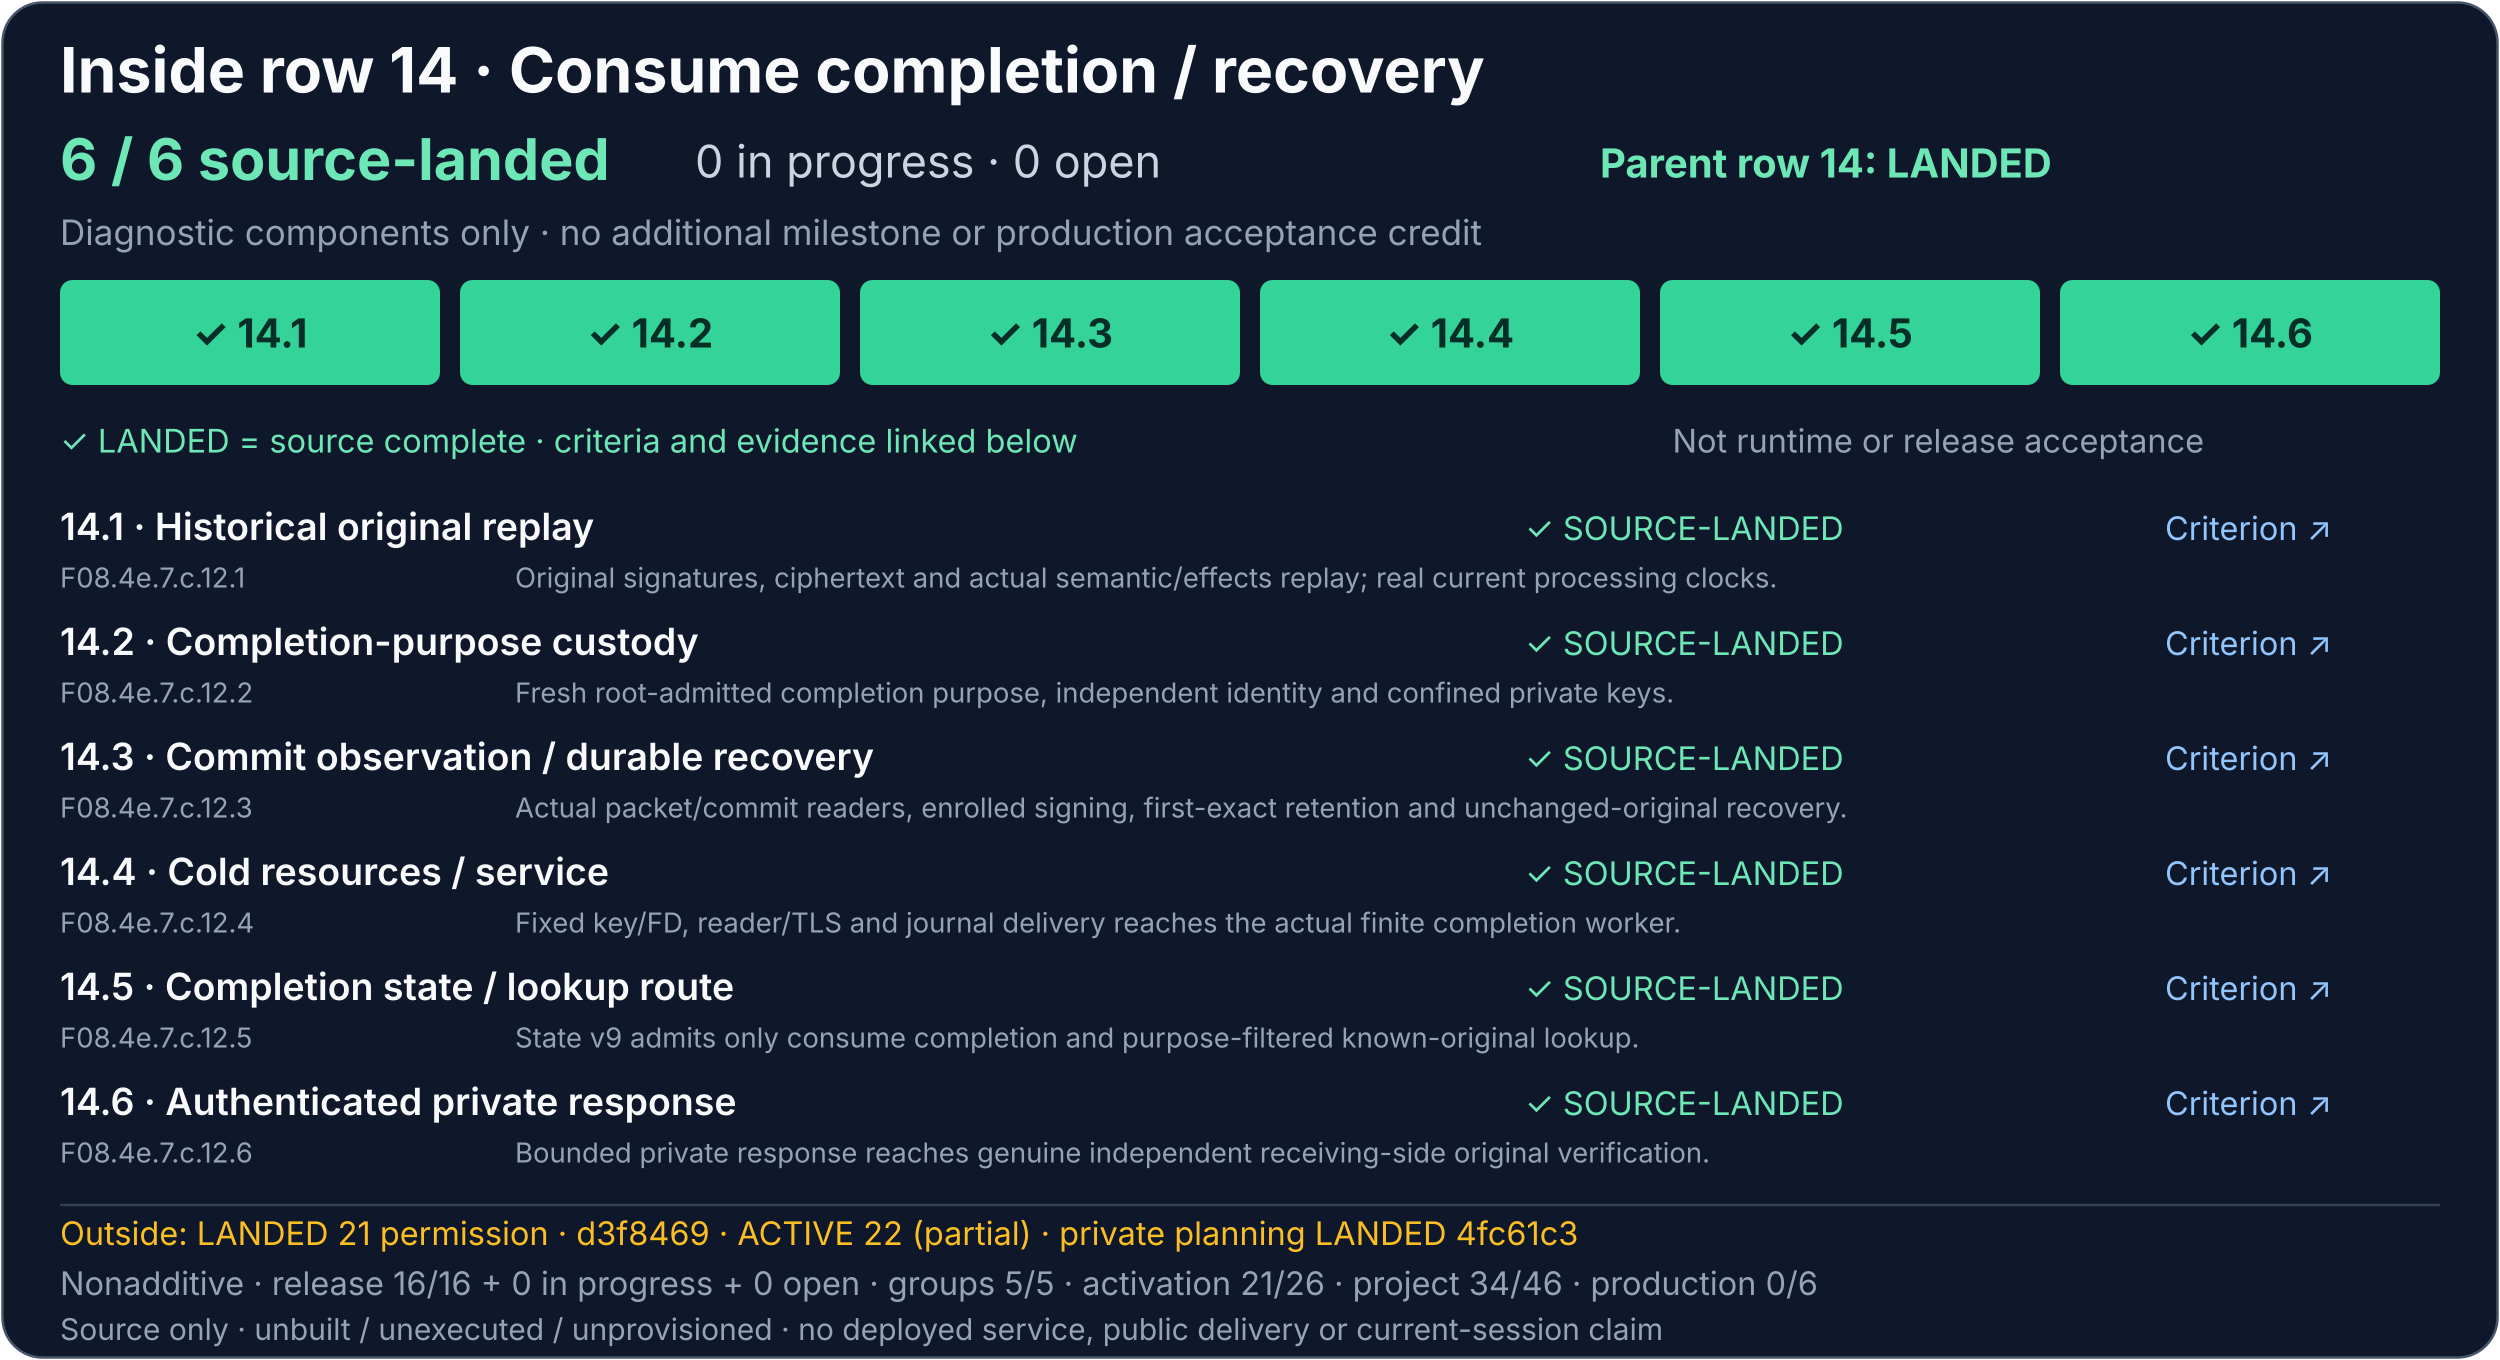
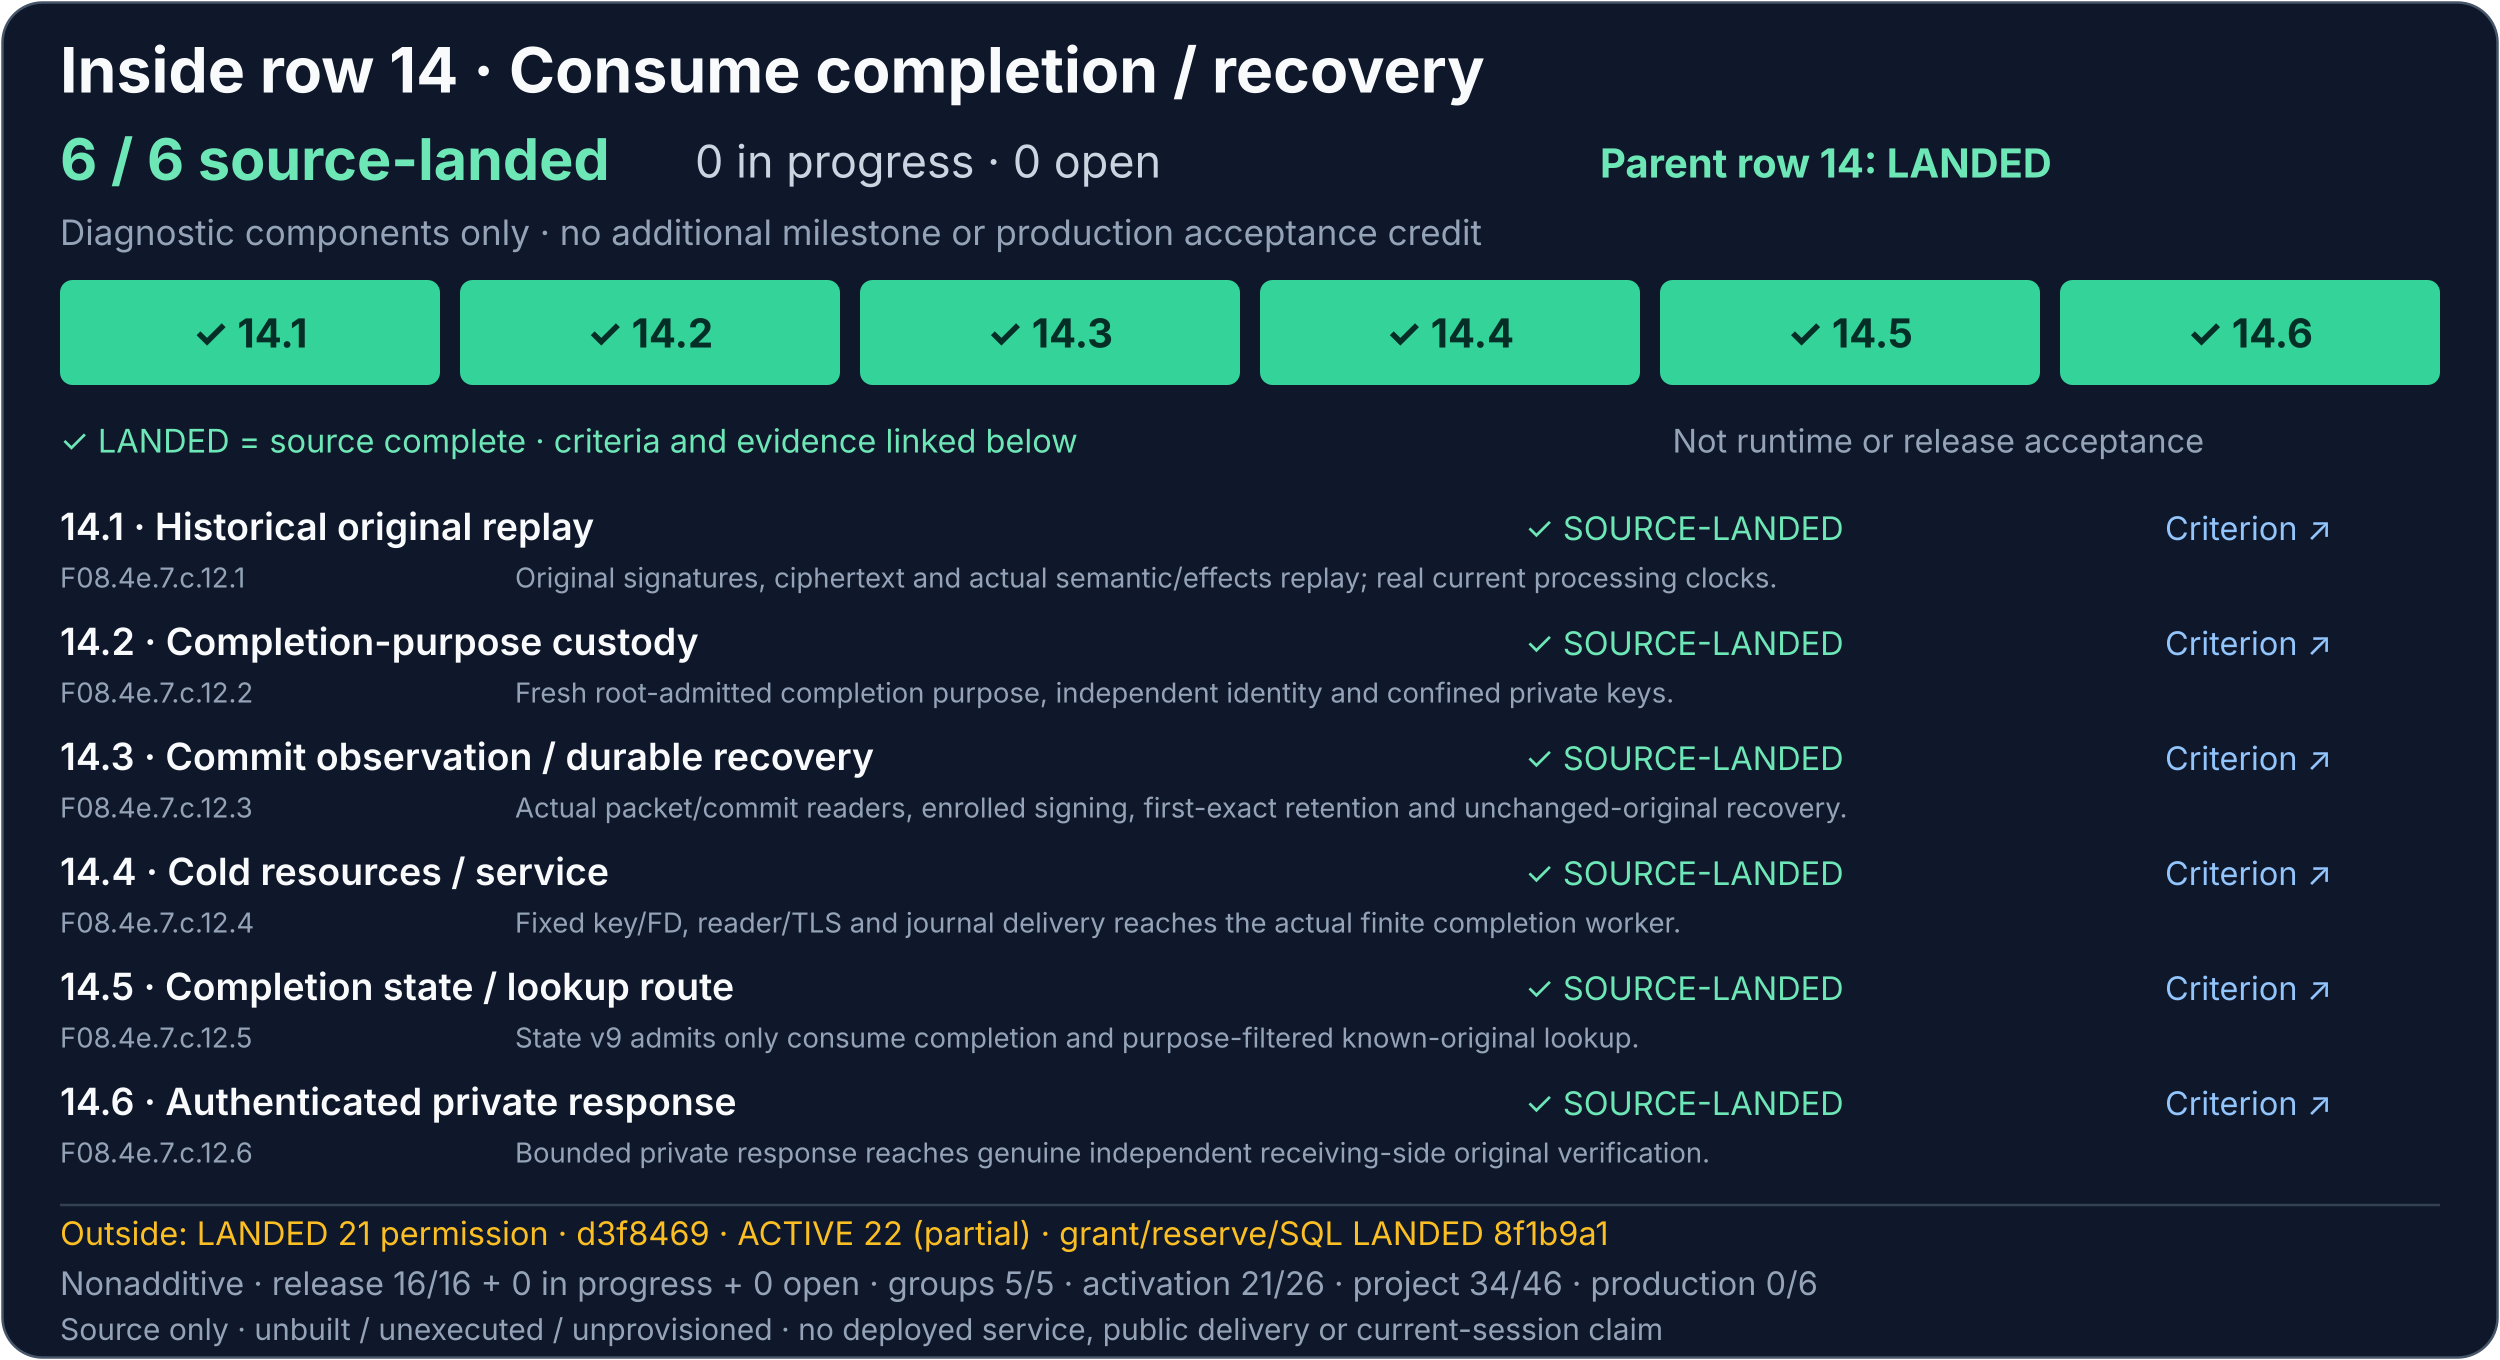
<svg xmlns="http://www.w3.org/2000/svg" width="1000" height="544" viewBox="0 0 1000 544" role="img" aria-labelledby="consume-completion-title consume-completion-description">
  <rect x="1" y="1" width="998" height="542" rx="16" fill="#0f172a" stroke="#475569" />
  <g font-family="system-ui, -apple-system, Segoe UI, sans-serif">
    <text x="24" y="37" fill="#f8fafc" font-size="25" font-weight="700">Inside row 14 · Consume completion / recovery</text>
    <text x="24" y="72" fill="#6ee7b7" font-size="23" font-weight="700">6 / 6 source-landed</text>
    <text x="278" y="71" fill="#cbd5e1" font-size="18">0 in progress · 0 open</text>
    <text x="640" y="71" fill="#6ee7b7" font-size="16" font-weight="700">Parent row 14: LANDED</text>
    <text x="24" y="98" fill="#94a3b8" font-size="14">Diagnostic components only · no additional milestone or production acceptance credit</text>
    <g font-size="16" font-weight="700" text-anchor="middle">
      <a href="../production-status.md#consume-completion-and-recovery-detail">
        <rect x="24" y="112" width="152" height="42" rx="5" fill="#34d399" />
        <text x="100" y="139" fill="#052e26">✓ 14.1</text>
      </a>
      <a href="../production-status.md#consume-completion-and-recovery-detail">
        <rect x="184" y="112" width="152" height="42" rx="5" fill="#34d399" />
        <text x="260" y="139" fill="#052e26">✓ 14.2</text>
      </a>
      <a href="../production-status.md#consume-completion-and-recovery-detail">
        <rect x="344" y="112" width="152" height="42" rx="5" fill="#34d399" />
        <text x="420" y="139" fill="#052e26">✓ 14.3</text>
      </a>
      <a href="../production-status.md#consume-completion-and-recovery-detail">
        <rect x="504" y="112" width="152" height="42" rx="5" fill="#34d399" />
        <text x="580" y="139" fill="#052e26">✓ 14.4</text>
      </a>
      <a href="../production-status.md#consume-completion-and-recovery-detail">
        <rect x="664" y="112" width="152" height="42" rx="5" fill="#34d399" />
        <text x="740" y="139" fill="#052e26">✓ 14.5</text>
      </a>
      <a href="../production-status.md#consume-completion-and-recovery-detail">
        <rect x="824" y="112" width="152" height="42" rx="5" fill="#34d399" />
        <text x="900" y="139" fill="#052e26">✓ 14.6</text>
      </a>
    </g>
    <text x="24" y="181" fill="#6ee7b7" font-size="13">✓ LANDED = source complete · criteria and evidence linked below</text>
    <text x="669" y="181" fill="#94a3b8" font-size="13">Not runtime or release acceptance</text>
    <g font-size="15" font-weight="600" fill="#f8fafc">
      <text x="24" y="216">14.1 · Historical original replay</text>
      <text x="24" y="262">14.2 · Completion-purpose custody</text>
      <text x="24" y="308">14.3 · Commit observation / durable recovery</text>
      <text x="24" y="354">14.4 · Cold resources / service</text>
      <text x="24" y="400">14.5 · Completion state / lookup route</text>
      <text x="24" y="446">14.6 · Authenticated private response</text>
    </g>
    <g font-size="13">
      <text x="610" y="216" fill="#6ee7b7">✓ SOURCE-LANDED</text>
      <text x="610" y="262" fill="#6ee7b7">✓ SOURCE-LANDED</text>
      <text x="610" y="308" fill="#6ee7b7">✓ SOURCE-LANDED</text>
      <text x="610" y="354" fill="#6ee7b7">✓ SOURCE-LANDED</text>
      <text x="610" y="400" fill="#6ee7b7">✓ SOURCE-LANDED</text>
      <text x="610" y="446" fill="#6ee7b7">✓ SOURCE-LANDED</text>
      <a href="../production-status.md#consume-completion-and-recovery-detail" fill="#93c5fd" text-decoration="underline">
        <text x="866" y="216">Criterion ↗</text>
        <text x="866" y="262">Criterion ↗</text>
        <text x="866" y="308">Criterion ↗</text>
        <text x="866" y="354">Criterion ↗</text>
        <text x="866" y="400">Criterion ↗</text>
        <text x="866" y="446">Criterion ↗</text>
      </a>
    </g>
    <g font-size="11" fill="#94a3b8">
      <text x="24" y="235">F08.4e.7.c.12.1</text>
      <text x="206" y="235">Original signatures, ciphertext and actual semantic/effects replay; real current processing clocks.</text>
      <text x="24" y="281">F08.4e.7.c.12.2</text>
      <text x="206" y="281">Fresh root-admitted completion purpose, independent identity and confined private keys.</text>
      <text x="24" y="327">F08.4e.7.c.12.3</text>
      <text x="206" y="327">Actual packet/commit readers, enrolled signing, first-exact retention and unchanged-original recovery.</text>
      <text x="24" y="373">F08.4e.7.c.12.4</text>
      <text x="206" y="373">Fixed key/FD, reader/TLS and journal delivery reaches the actual finite completion worker.</text>
      <text x="24" y="419">F08.4e.7.c.12.5</text>
      <text x="206" y="419">State v9 admits only consume completion and purpose-filtered known-original lookup.</text>
      <text x="24" y="465">F08.4e.7.c.12.6</text>
      <text x="206" y="465">Bounded private response reaches genuine independent receiving-side original verification.</text>
    </g>
    <path d="M24 482H976" stroke="#334155" />
-     <text x="24" y="498" fill="#fbbf24" font-size="13">Outside: LANDED 21 permission · d3f8469 · ACTIVE 22 (partial) · private planning LANDED 4fc61c3</text>
+     <text x="24" y="498" fill="#fbbf24" font-size="13">Outside: LANDED 21 permission · d3f8469 · ACTIVE 22 (partial) · grant/reserve/SQL LANDED 8f1b9a1</text>
    <text x="24" y="518" fill="#94a3b8" font-size="13">Nonadditive · release 16/16 + 0 in progress + 0 open · groups 5/5 · activation 21/26 · project 34/46 · production 0/6</text>
    <text x="24" y="536" fill="#94a3b8" font-size="12">Source only · unbuilt / unexecuted / unprovisioned · no deployed service, public delivery or current-session claim</text>
  </g>
</svg>
